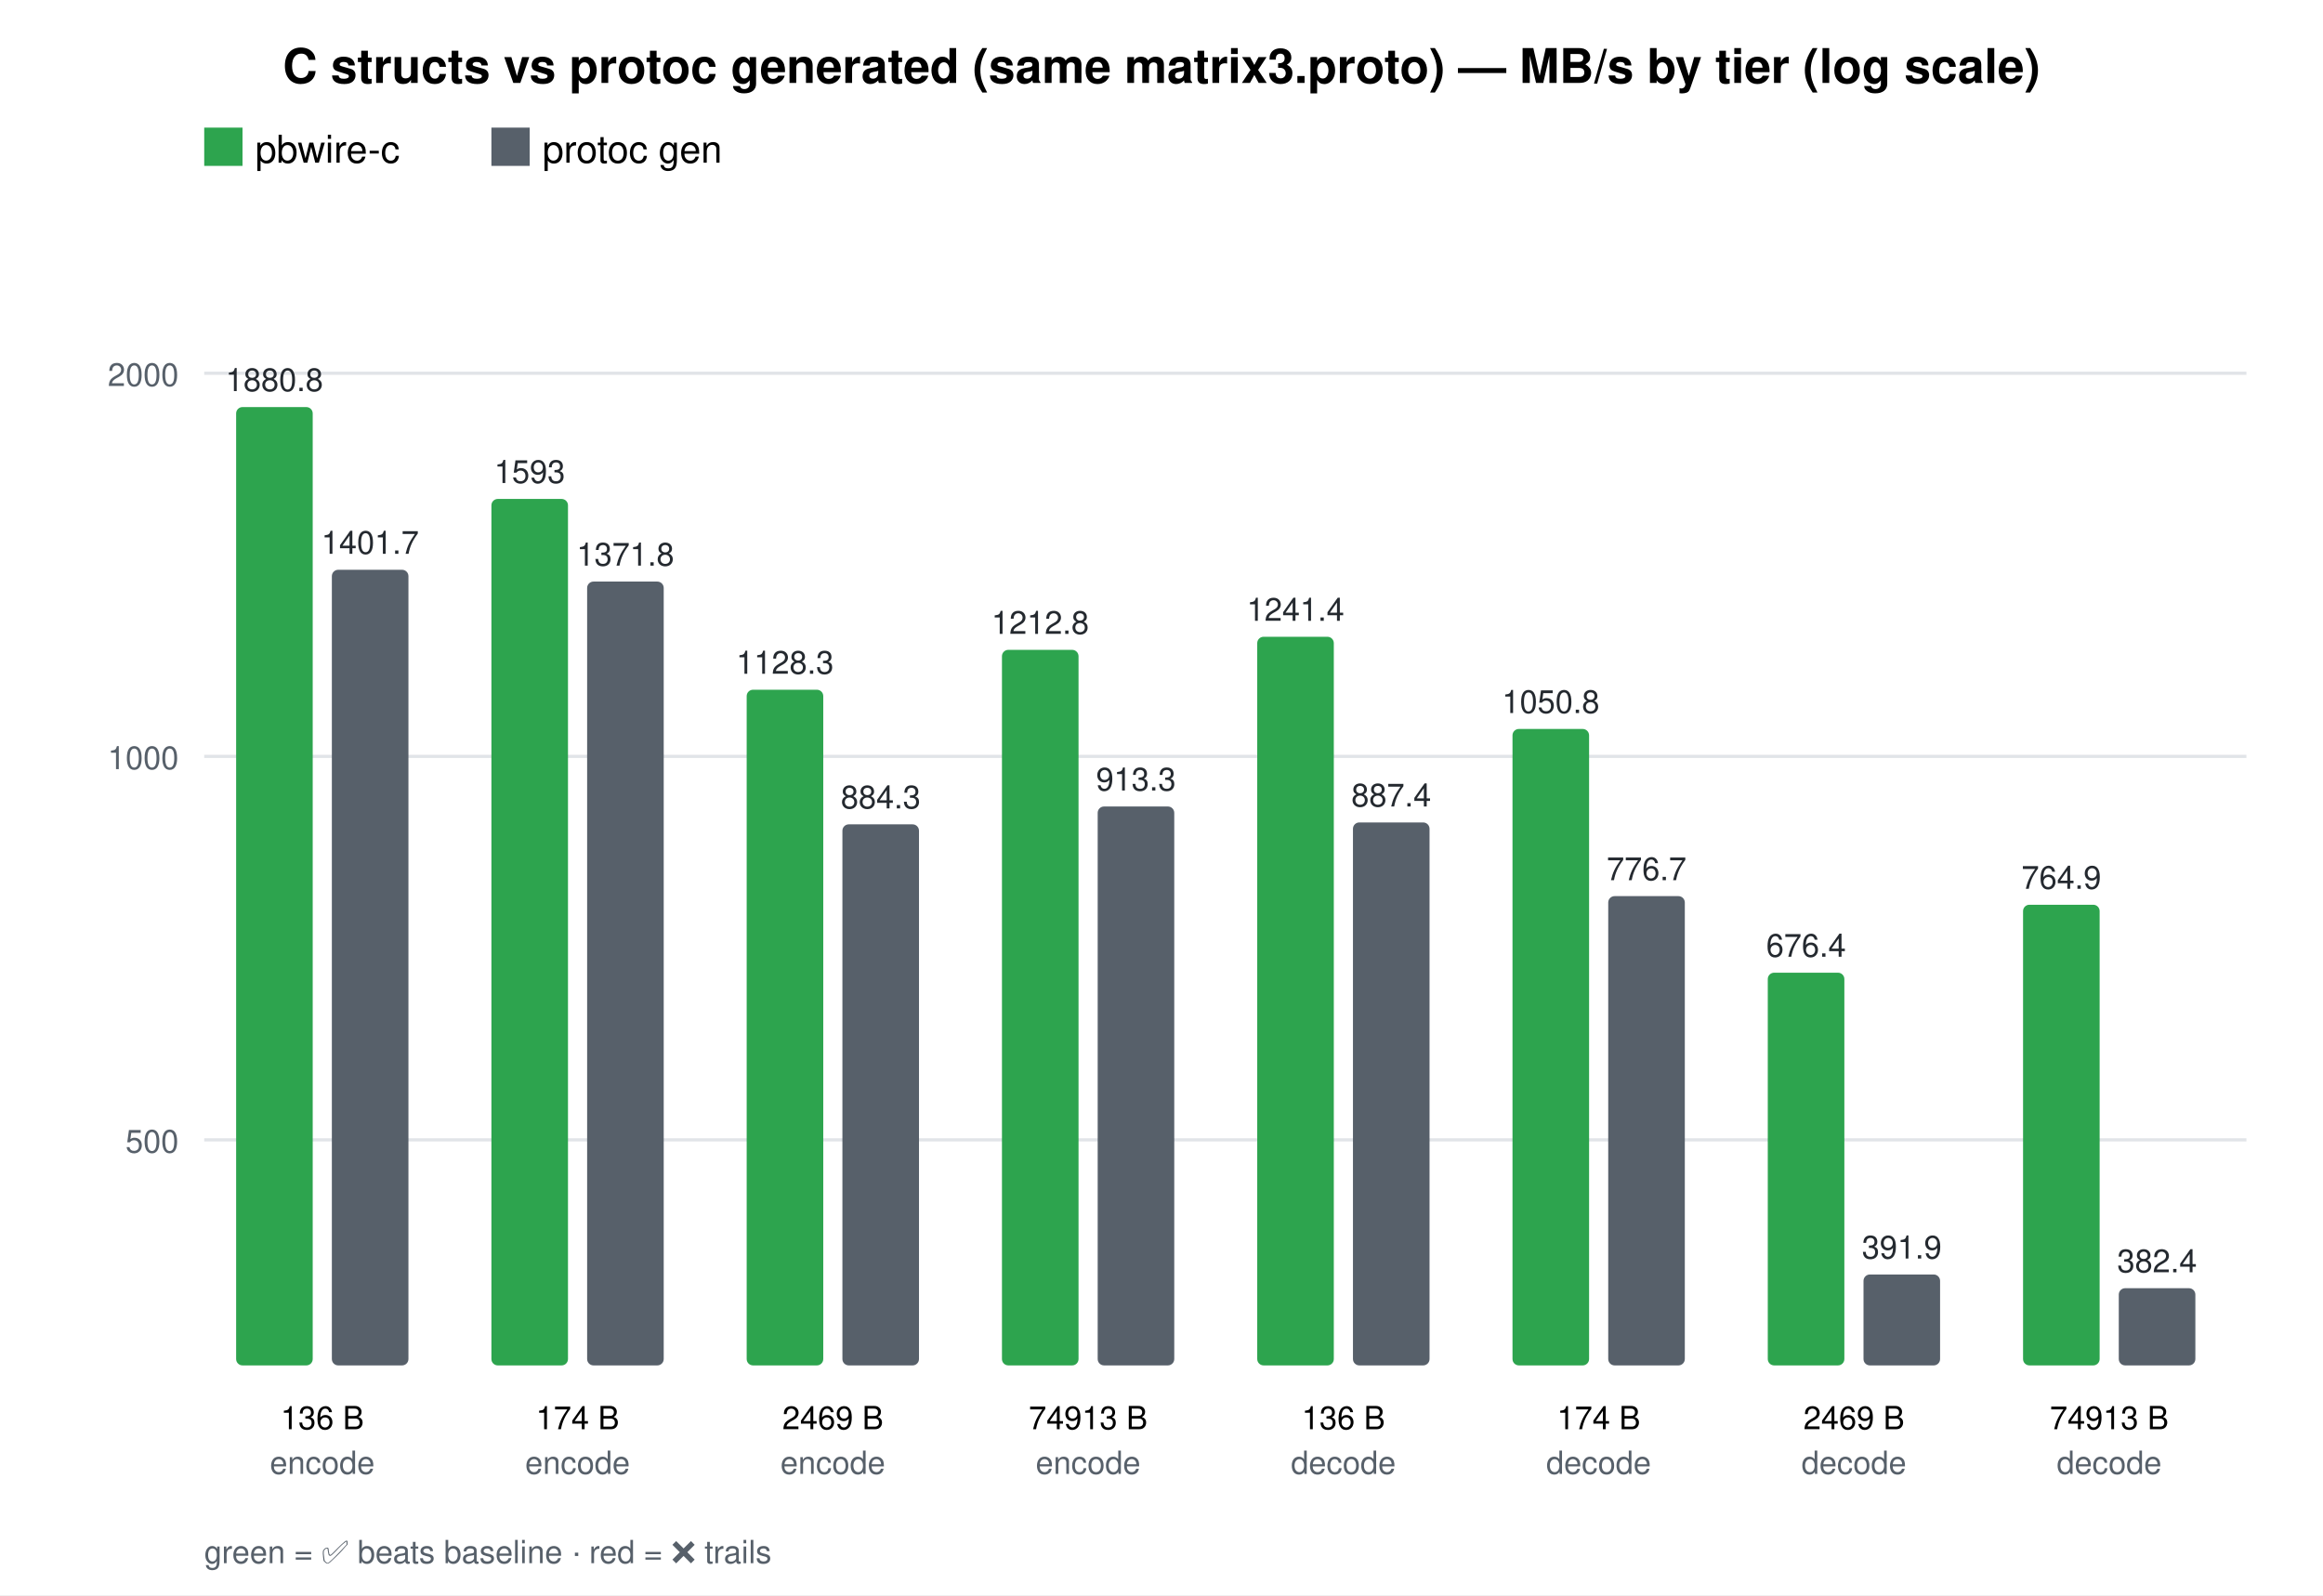
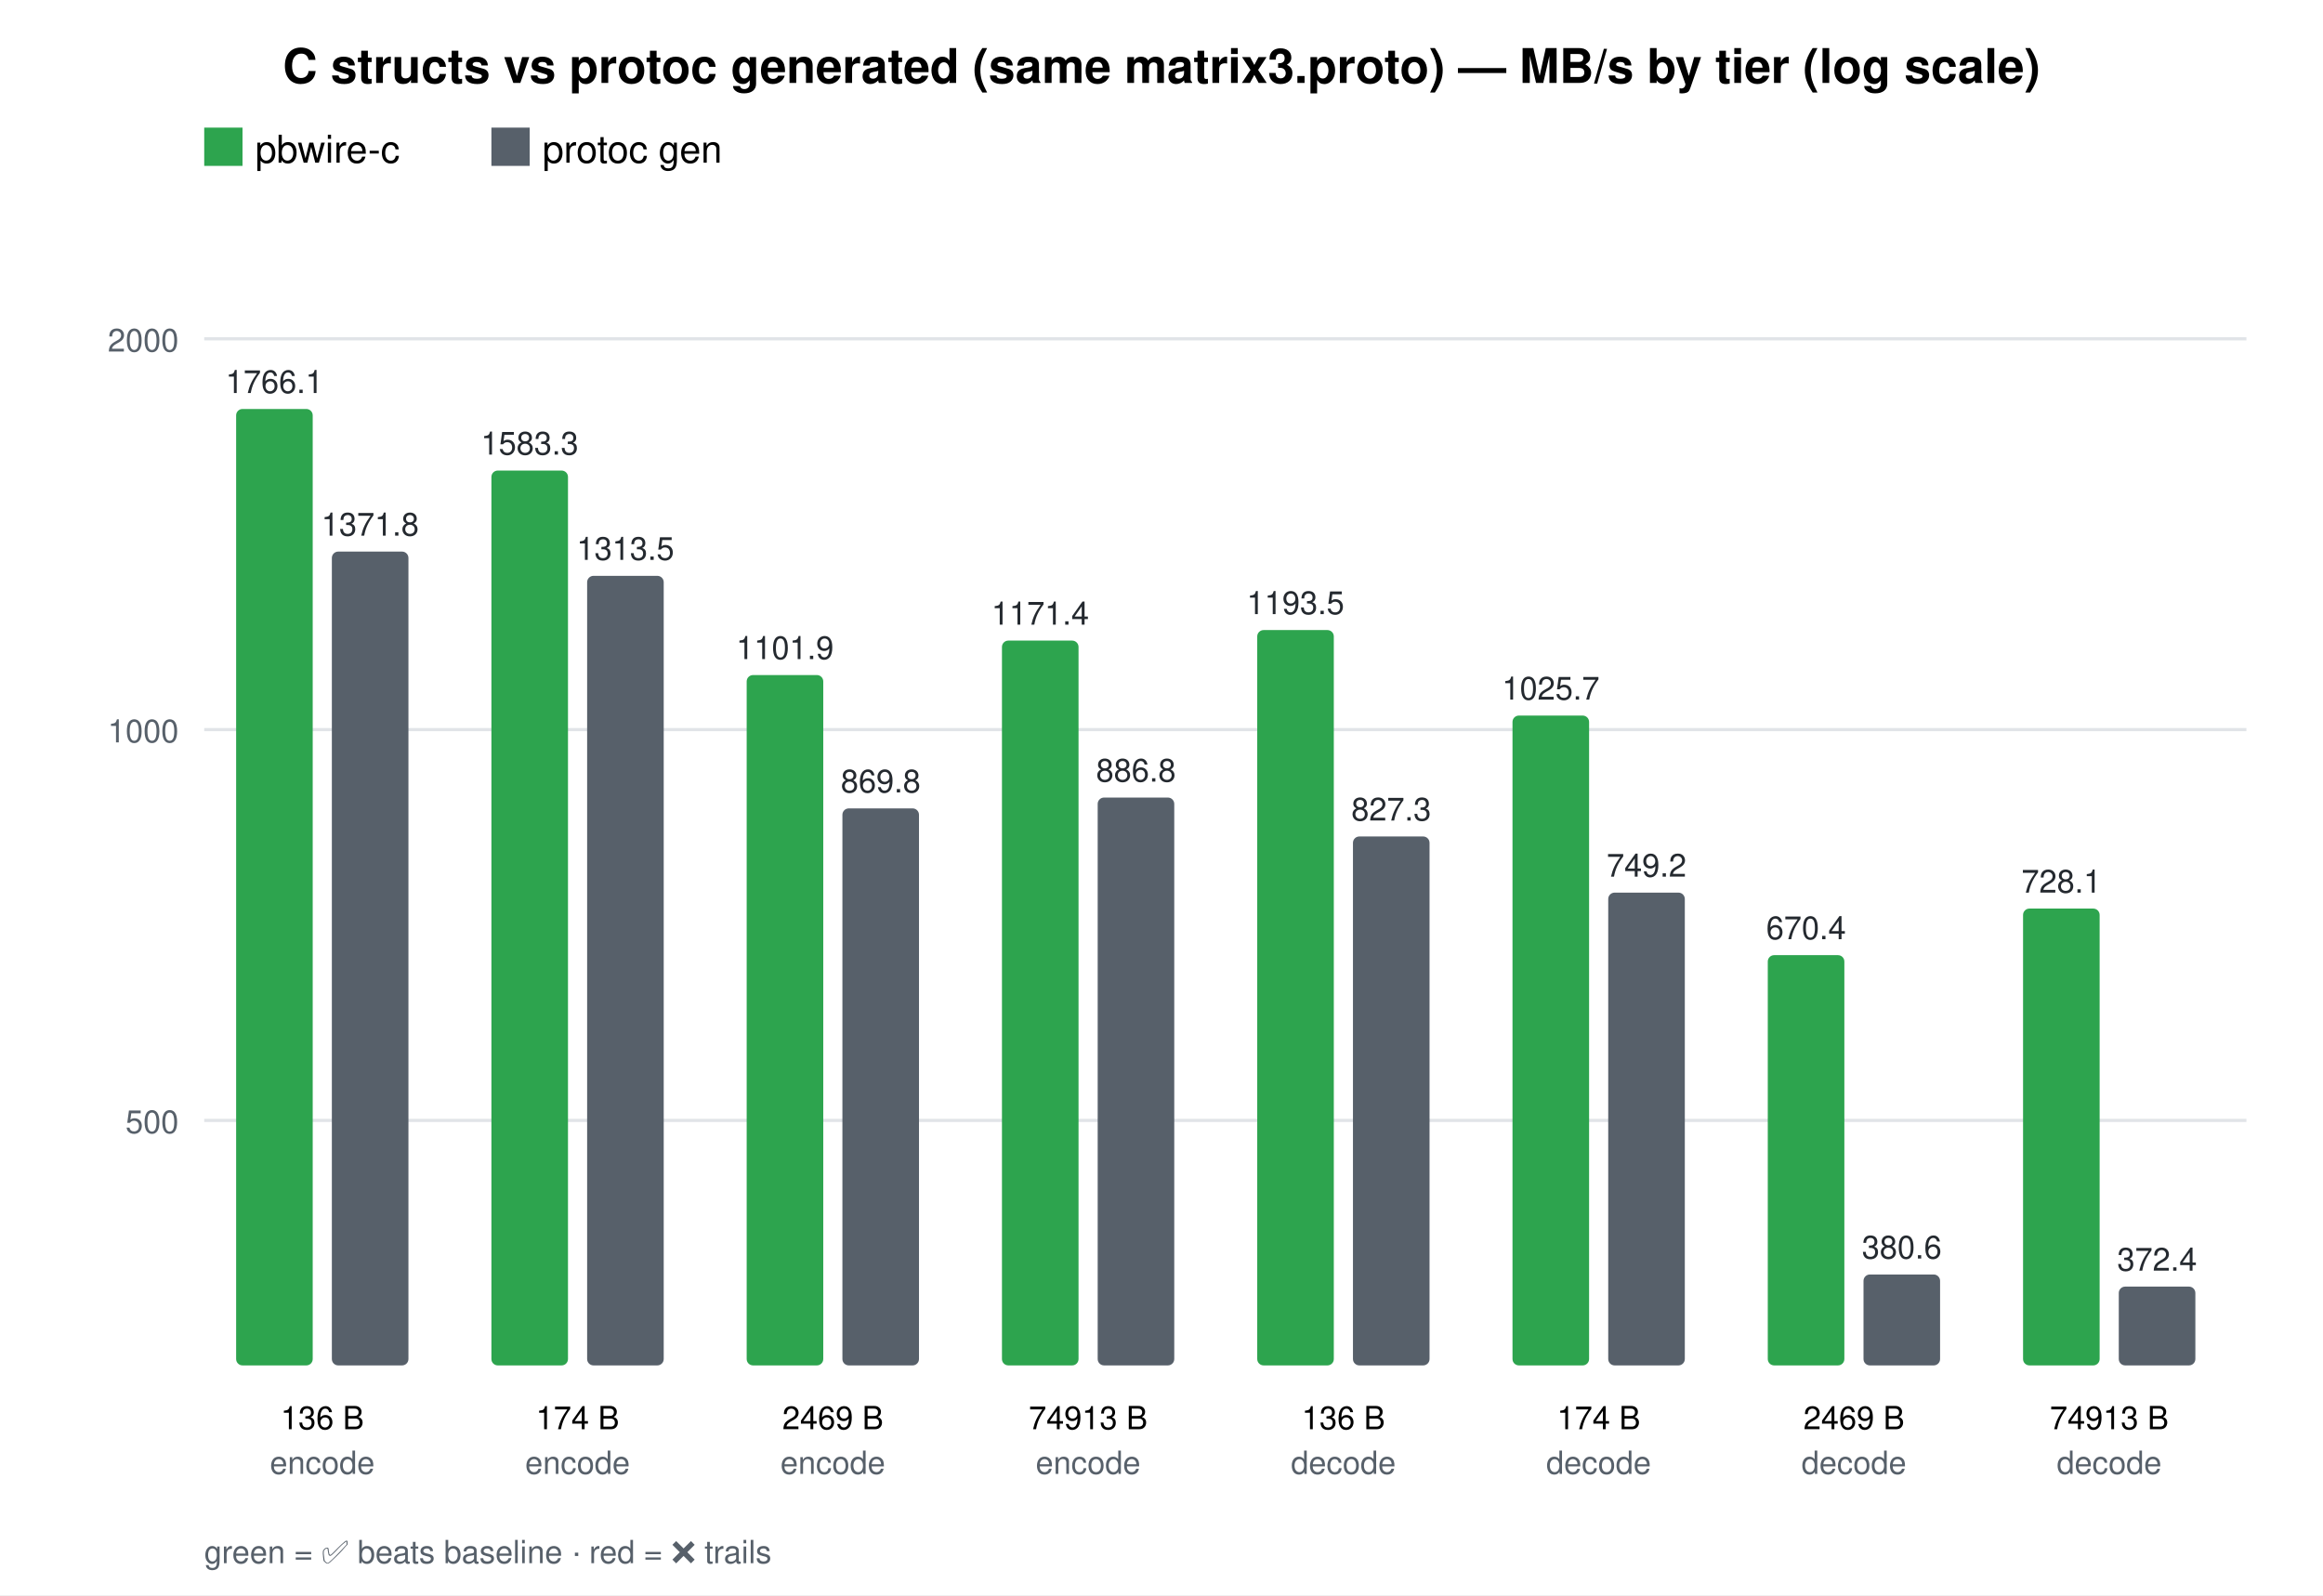
<svg xmlns="http://www.w3.org/2000/svg" width="728" height="500" font-family="Helvetica, Arial, sans-serif">
  <rect width="728" height="500" fill="#ffffff" />
  <text x="364.0" y="26" text-anchor="middle" font-size="15" font-weight="bold">C structs vs protoc generated (same matrix3.proto) — MB/s by tier (log scale)</text>
  <rect x="64" y="40" width="12" height="12" fill="#2da44e" />
  <text x="80" y="51" font-size="12">pbwire-c</text>
  <rect x="154.0" y="40" width="12" height="12" fill="#57606a" />
  <text x="170.0" y="51" font-size="12">protoc gen</text>
-   <line x1="64" y1="357.3" x2="704" y2="357.3" stroke="#e1e4e8" />
-   <text x="56" y="361.3" text-anchor="end" font-size="10" fill="#57606a">500</text>
-   <line x1="64" y1="237.1" x2="704" y2="237.1" stroke="#e1e4e8" />
-   <text x="56" y="241.1" text-anchor="end" font-size="10" fill="#57606a">1000</text>
-   <line x1="64" y1="117.0" x2="704" y2="117.0" stroke="#e1e4e8" />
-   <text x="56" y="121.0" text-anchor="end" font-size="10" fill="#57606a">2000</text>
+   <line x1="64" y1="351.2" x2="704" y2="351.2" stroke="#e1e4e8" />
+   <text x="56" y="355.2" text-anchor="end" font-size="10" fill="#57606a">500</text>
+   <line x1="64" y1="228.7" x2="704" y2="228.7" stroke="#e1e4e8" />
+   <text x="56" y="232.7" text-anchor="end" font-size="10" fill="#57606a">1000</text>
+   <line x1="64" y1="106.2" x2="704" y2="106.2" stroke="#e1e4e8" />
+   <text x="56" y="110.2" text-anchor="end" font-size="10" fill="#57606a">2000</text>
  <text x="101.0" y="448" text-anchor="middle" font-size="10">136 B</text>
  <text x="101.0" y="462" text-anchor="middle" font-size="10" fill="#57606a">encode</text>
-   <rect x="74.0" y="127.6" width="24" height="300.4" rx="2" fill="#2da44e" />
-   <text x="86.0" y="122.6" text-anchor="middle" font-size="10" fill="#24292f">1880.8</text>
-   <rect x="104.0" y="178.6" width="24" height="249.4" rx="2" fill="#57606a" />
-   <text x="116.0" y="173.6" text-anchor="middle" font-size="10" fill="#24292f">1401.7</text>
+   <rect x="74.0" y="128.2" width="24" height="299.8" rx="2" fill="#2da44e" />
+   <text x="86.0" y="123.2" text-anchor="middle" font-size="10" fill="#24292f">1766.1</text>
+   <rect x="104.0" y="172.9" width="24" height="255.1" rx="2" fill="#57606a" />
+   <text x="116.0" y="167.9" text-anchor="middle" font-size="10" fill="#24292f">1371.8</text>
  <text x="181.0" y="448" text-anchor="middle" font-size="10">174 B</text>
  <text x="181.0" y="462" text-anchor="middle" font-size="10" fill="#57606a">encode</text>
-   <rect x="154.0" y="156.4" width="24" height="271.6" rx="2" fill="#2da44e" />
-   <text x="166.0" y="151.4" text-anchor="middle" font-size="10" fill="#24292f">1593</text>
-   <rect x="184.0" y="182.3" width="24" height="245.7" rx="2" fill="#57606a" />
-   <text x="196.0" y="177.3" text-anchor="middle" font-size="10" fill="#24292f">1371.8</text>
+   <rect x="154.0" y="147.5" width="24" height="280.5" rx="2" fill="#2da44e" />
+   <text x="166.0" y="142.5" text-anchor="middle" font-size="10" fill="#24292f">1583.3</text>
+   <rect x="184.0" y="180.5" width="24" height="247.5" rx="2" fill="#57606a" />
+   <text x="196.0" y="175.5" text-anchor="middle" font-size="10" fill="#24292f">1313.5</text>
  <text x="261.0" y="448" text-anchor="middle" font-size="10">2469 B</text>
  <text x="261.0" y="462" text-anchor="middle" font-size="10" fill="#57606a">encode</text>
-   <rect x="234.0" y="216.2" width="24" height="211.8" rx="2" fill="#2da44e" />
-   <text x="246.0" y="211.2" text-anchor="middle" font-size="10" fill="#24292f">1128.3</text>
-   <rect x="264.0" y="258.4" width="24" height="169.6" rx="2" fill="#57606a" />
-   <text x="276.0" y="253.4" text-anchor="middle" font-size="10" fill="#24292f">884.3</text>
+   <rect x="234.0" y="211.6" width="24" height="216.4" rx="2" fill="#2da44e" />
+   <text x="246.0" y="206.6" text-anchor="middle" font-size="10" fill="#24292f">1101.9</text>
+   <rect x="264.0" y="253.4" width="24" height="174.6" rx="2" fill="#57606a" />
+   <text x="276.0" y="248.4" text-anchor="middle" font-size="10" fill="#24292f">869.8</text>
  <text x="341.0" y="448" text-anchor="middle" font-size="10">74913 B</text>
  <text x="341.0" y="462" text-anchor="middle" font-size="10" fill="#57606a">encode</text>
-   <rect x="314.0" y="203.7" width="24" height="224.3" rx="2" fill="#2da44e" />
-   <text x="326.0" y="198.7" text-anchor="middle" font-size="10" fill="#24292f">1212.8</text>
-   <rect x="344.0" y="252.8" width="24" height="175.2" rx="2" fill="#57606a" />
-   <text x="356.0" y="247.8" text-anchor="middle" font-size="10" fill="#24292f">913.3</text>
+   <rect x="314.0" y="200.8" width="24" height="227.2" rx="2" fill="#2da44e" />
+   <text x="326.0" y="195.8" text-anchor="middle" font-size="10" fill="#24292f">1171.4</text>
+   <rect x="344.0" y="250.0" width="24" height="178.0" rx="2" fill="#57606a" />
+   <text x="356.0" y="245.0" text-anchor="middle" font-size="10" fill="#24292f">886.8</text>
  <text x="421.0" y="448" text-anchor="middle" font-size="10">136 B</text>
  <text x="421.0" y="462" text-anchor="middle" font-size="10" fill="#57606a">decode</text>
-   <rect x="394.0" y="199.6" width="24" height="228.4" rx="2" fill="#2da44e" />
-   <text x="406.0" y="194.6" text-anchor="middle" font-size="10" fill="#24292f">1241.4</text>
-   <rect x="424.0" y="257.8" width="24" height="170.2" rx="2" fill="#57606a" />
-   <text x="436.0" y="252.8" text-anchor="middle" font-size="10" fill="#24292f">887.4</text>
+   <rect x="394.0" y="197.5" width="24" height="230.5" rx="2" fill="#2da44e" />
+   <text x="406.0" y="192.5" text-anchor="middle" font-size="10" fill="#24292f">1193.5</text>
+   <rect x="424.0" y="262.2" width="24" height="165.8" rx="2" fill="#57606a" />
+   <text x="436.0" y="257.2" text-anchor="middle" font-size="10" fill="#24292f">827.3</text>
  <text x="501.0" y="448" text-anchor="middle" font-size="10">174 B</text>
  <text x="501.0" y="462" text-anchor="middle" font-size="10" fill="#57606a">decode</text>
-   <rect x="474.0" y="228.5" width="24" height="199.5" rx="2" fill="#2da44e" />
-   <text x="486.0" y="223.5" text-anchor="middle" font-size="10" fill="#24292f">1050.8</text>
-   <rect x="504.0" y="280.9" width="24" height="147.1" rx="2" fill="#57606a" />
-   <text x="516.0" y="275.9" text-anchor="middle" font-size="10" fill="#24292f">776.7</text>
+   <rect x="474.0" y="224.3" width="24" height="203.7" rx="2" fill="#2da44e" />
+   <text x="486.0" y="219.3" text-anchor="middle" font-size="10" fill="#24292f">1025.7</text>
+   <rect x="504.0" y="279.8" width="24" height="148.2" rx="2" fill="#57606a" />
+   <text x="516.0" y="274.8" text-anchor="middle" font-size="10" fill="#24292f">749.2</text>
  <text x="581.0" y="448" text-anchor="middle" font-size="10">2469 B</text>
  <text x="581.0" y="462" text-anchor="middle" font-size="10" fill="#57606a">decode</text>
-   <rect x="554.0" y="304.9" width="24" height="123.1" rx="2" fill="#2da44e" />
-   <text x="566.0" y="299.9" text-anchor="middle" font-size="10" fill="#24292f">676.4</text>
+   <rect x="554.0" y="299.4" width="24" height="128.6" rx="2" fill="#2da44e" />
+   <text x="566.0" y="294.4" text-anchor="middle" font-size="10" fill="#24292f">670.4</text>
  <rect x="584.0" y="399.5" width="24" height="28.5" rx="2" fill="#57606a" />
-   <text x="596.0" y="394.5" text-anchor="middle" font-size="10" fill="#24292f">391.9</text>
+   <text x="596.0" y="394.5" text-anchor="middle" font-size="10" fill="#24292f">380.6</text>
  <text x="661.0" y="448" text-anchor="middle" font-size="10">74913 B</text>
  <text x="661.0" y="462" text-anchor="middle" font-size="10" fill="#57606a">decode</text>
-   <rect x="634.0" y="283.6" width="24" height="144.4" rx="2" fill="#2da44e" />
-   <text x="646.0" y="278.6" text-anchor="middle" font-size="10" fill="#24292f">764.9</text>
-   <rect x="664.0" y="403.8" width="24" height="24.2" rx="2" fill="#57606a" />
-   <text x="676.0" y="398.8" text-anchor="middle" font-size="10" fill="#24292f">382.4</text>
+   <rect x="634.0" y="284.8" width="24" height="143.2" rx="2" fill="#2da44e" />
+   <text x="646.0" y="279.8" text-anchor="middle" font-size="10" fill="#24292f">728.1</text>
+   <rect x="664.0" y="403.3" width="24" height="24.7" rx="2" fill="#57606a" />
+   <text x="676.0" y="398.3" text-anchor="middle" font-size="10" fill="#24292f">372.4</text>
  <text x="64" y="490" font-size="10" fill="#57606a">green = ✅ beats baseline · red = ❌ trails</text>
</svg>
